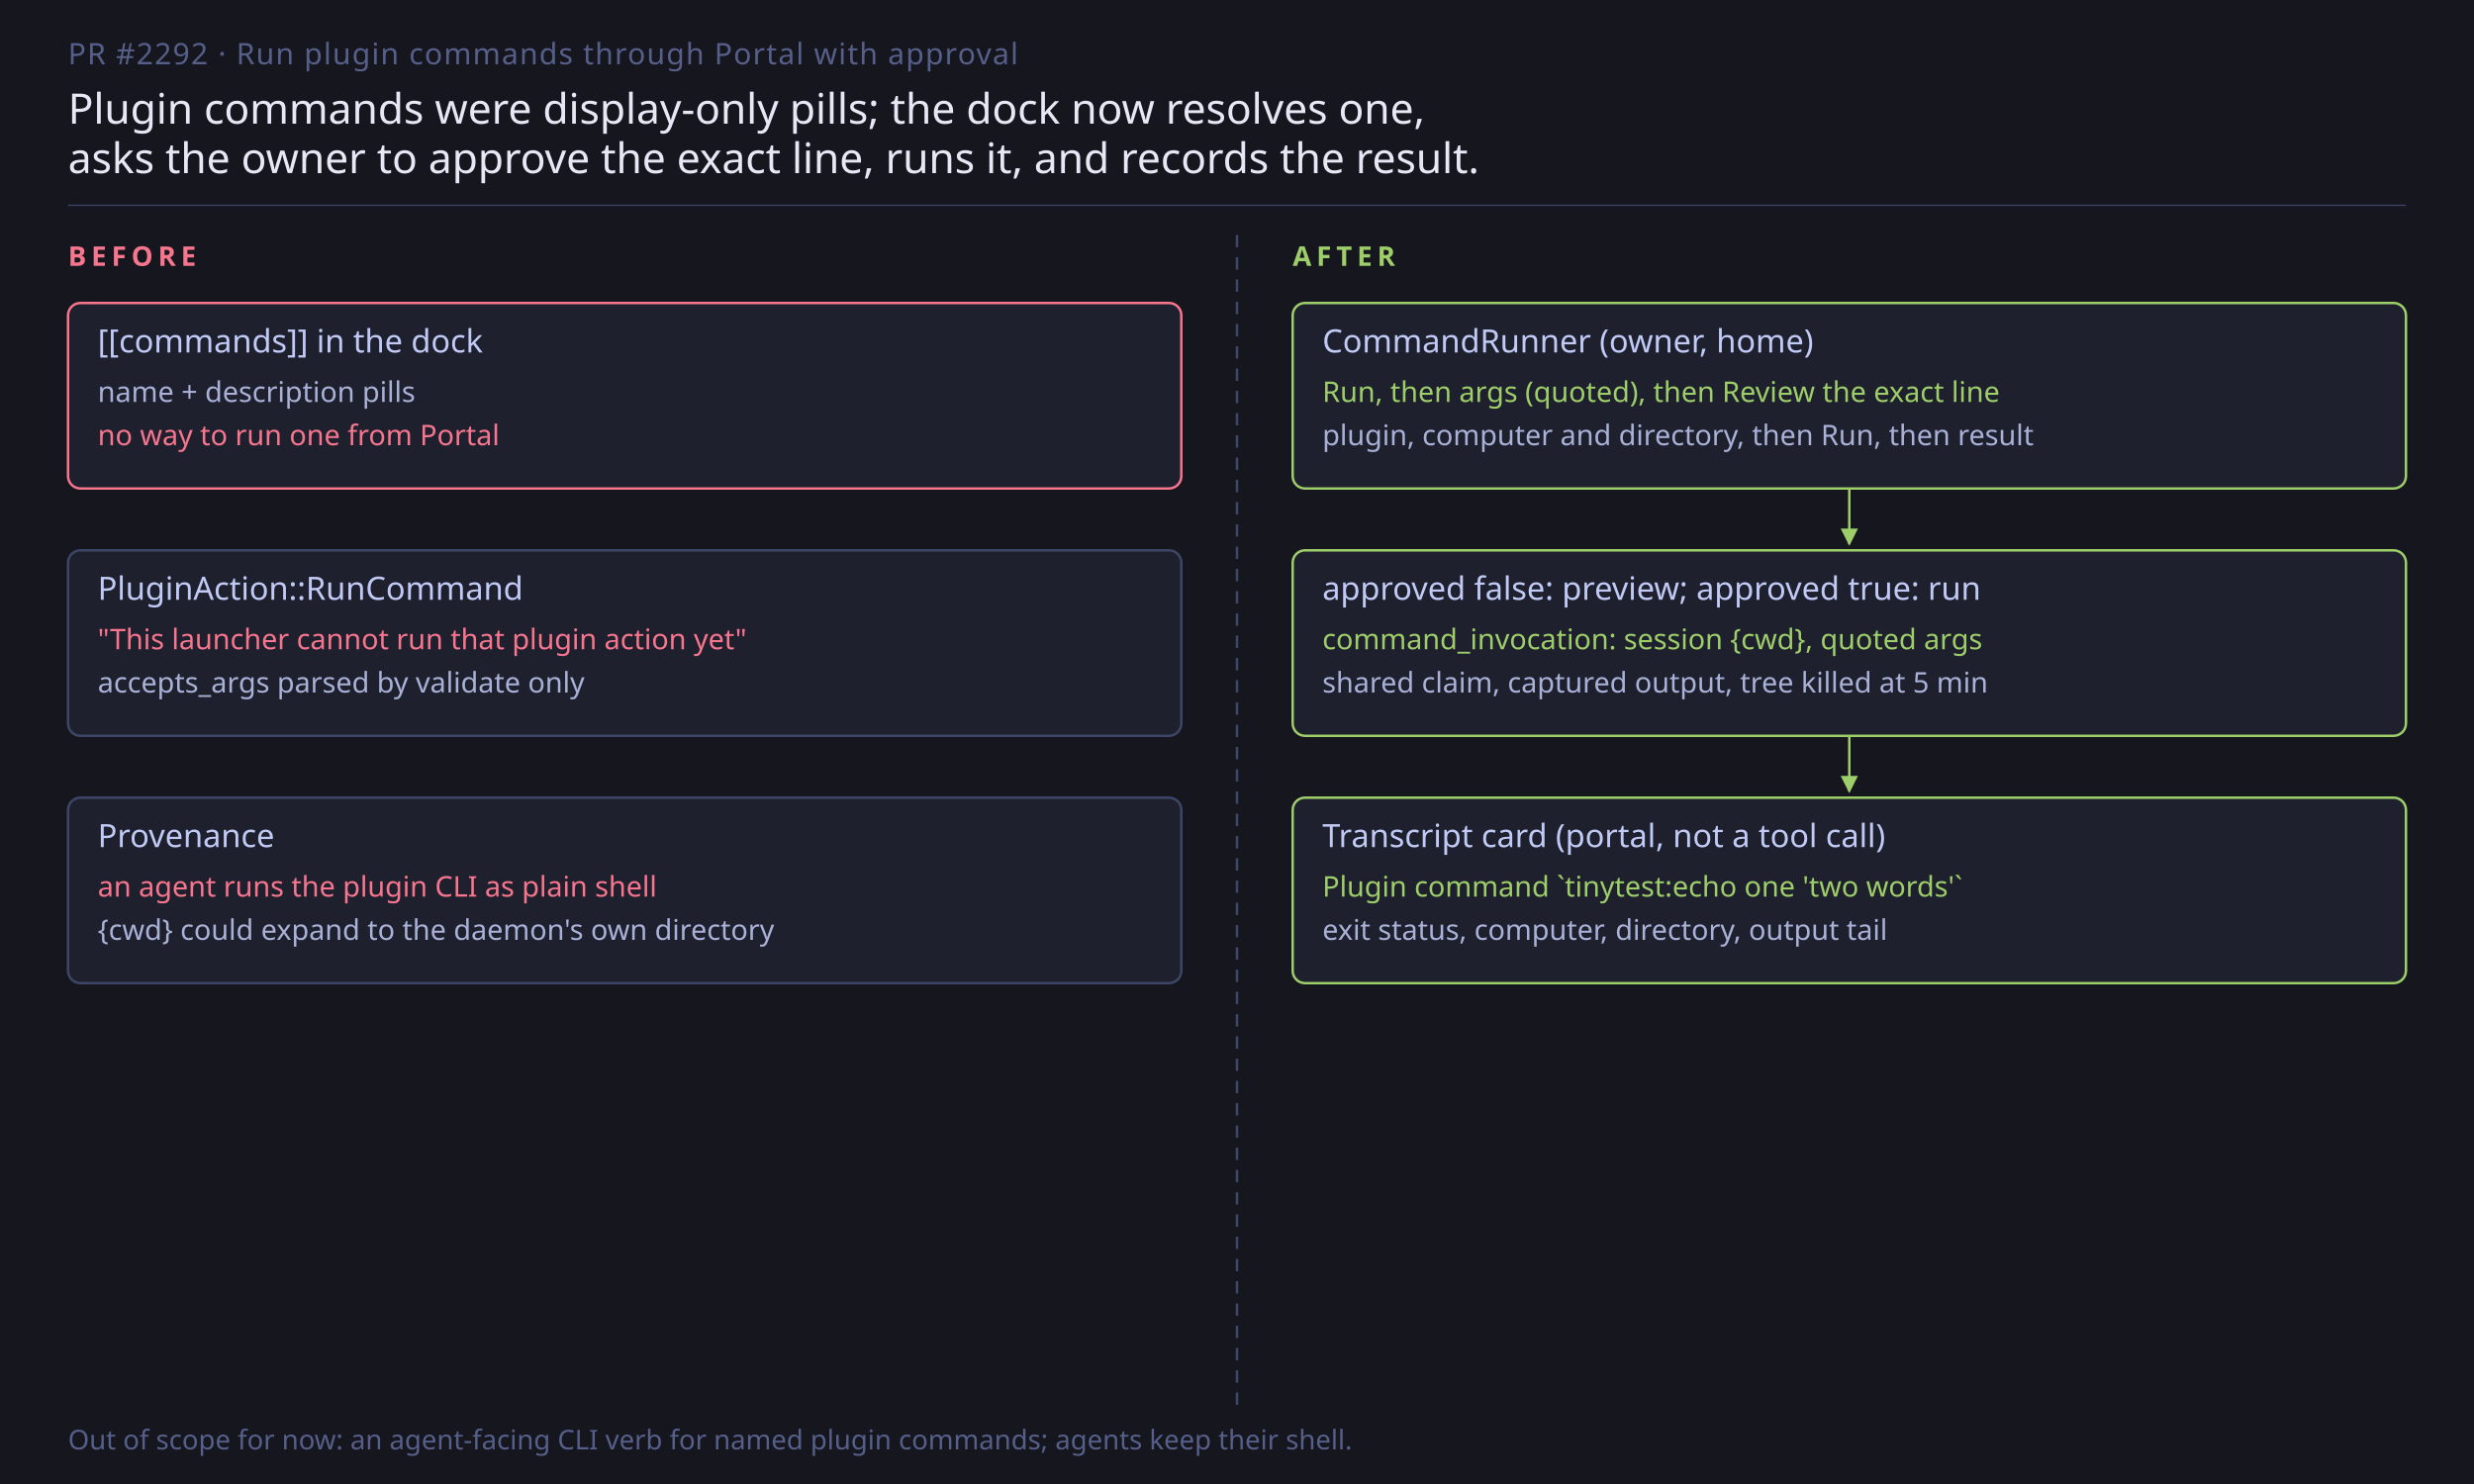
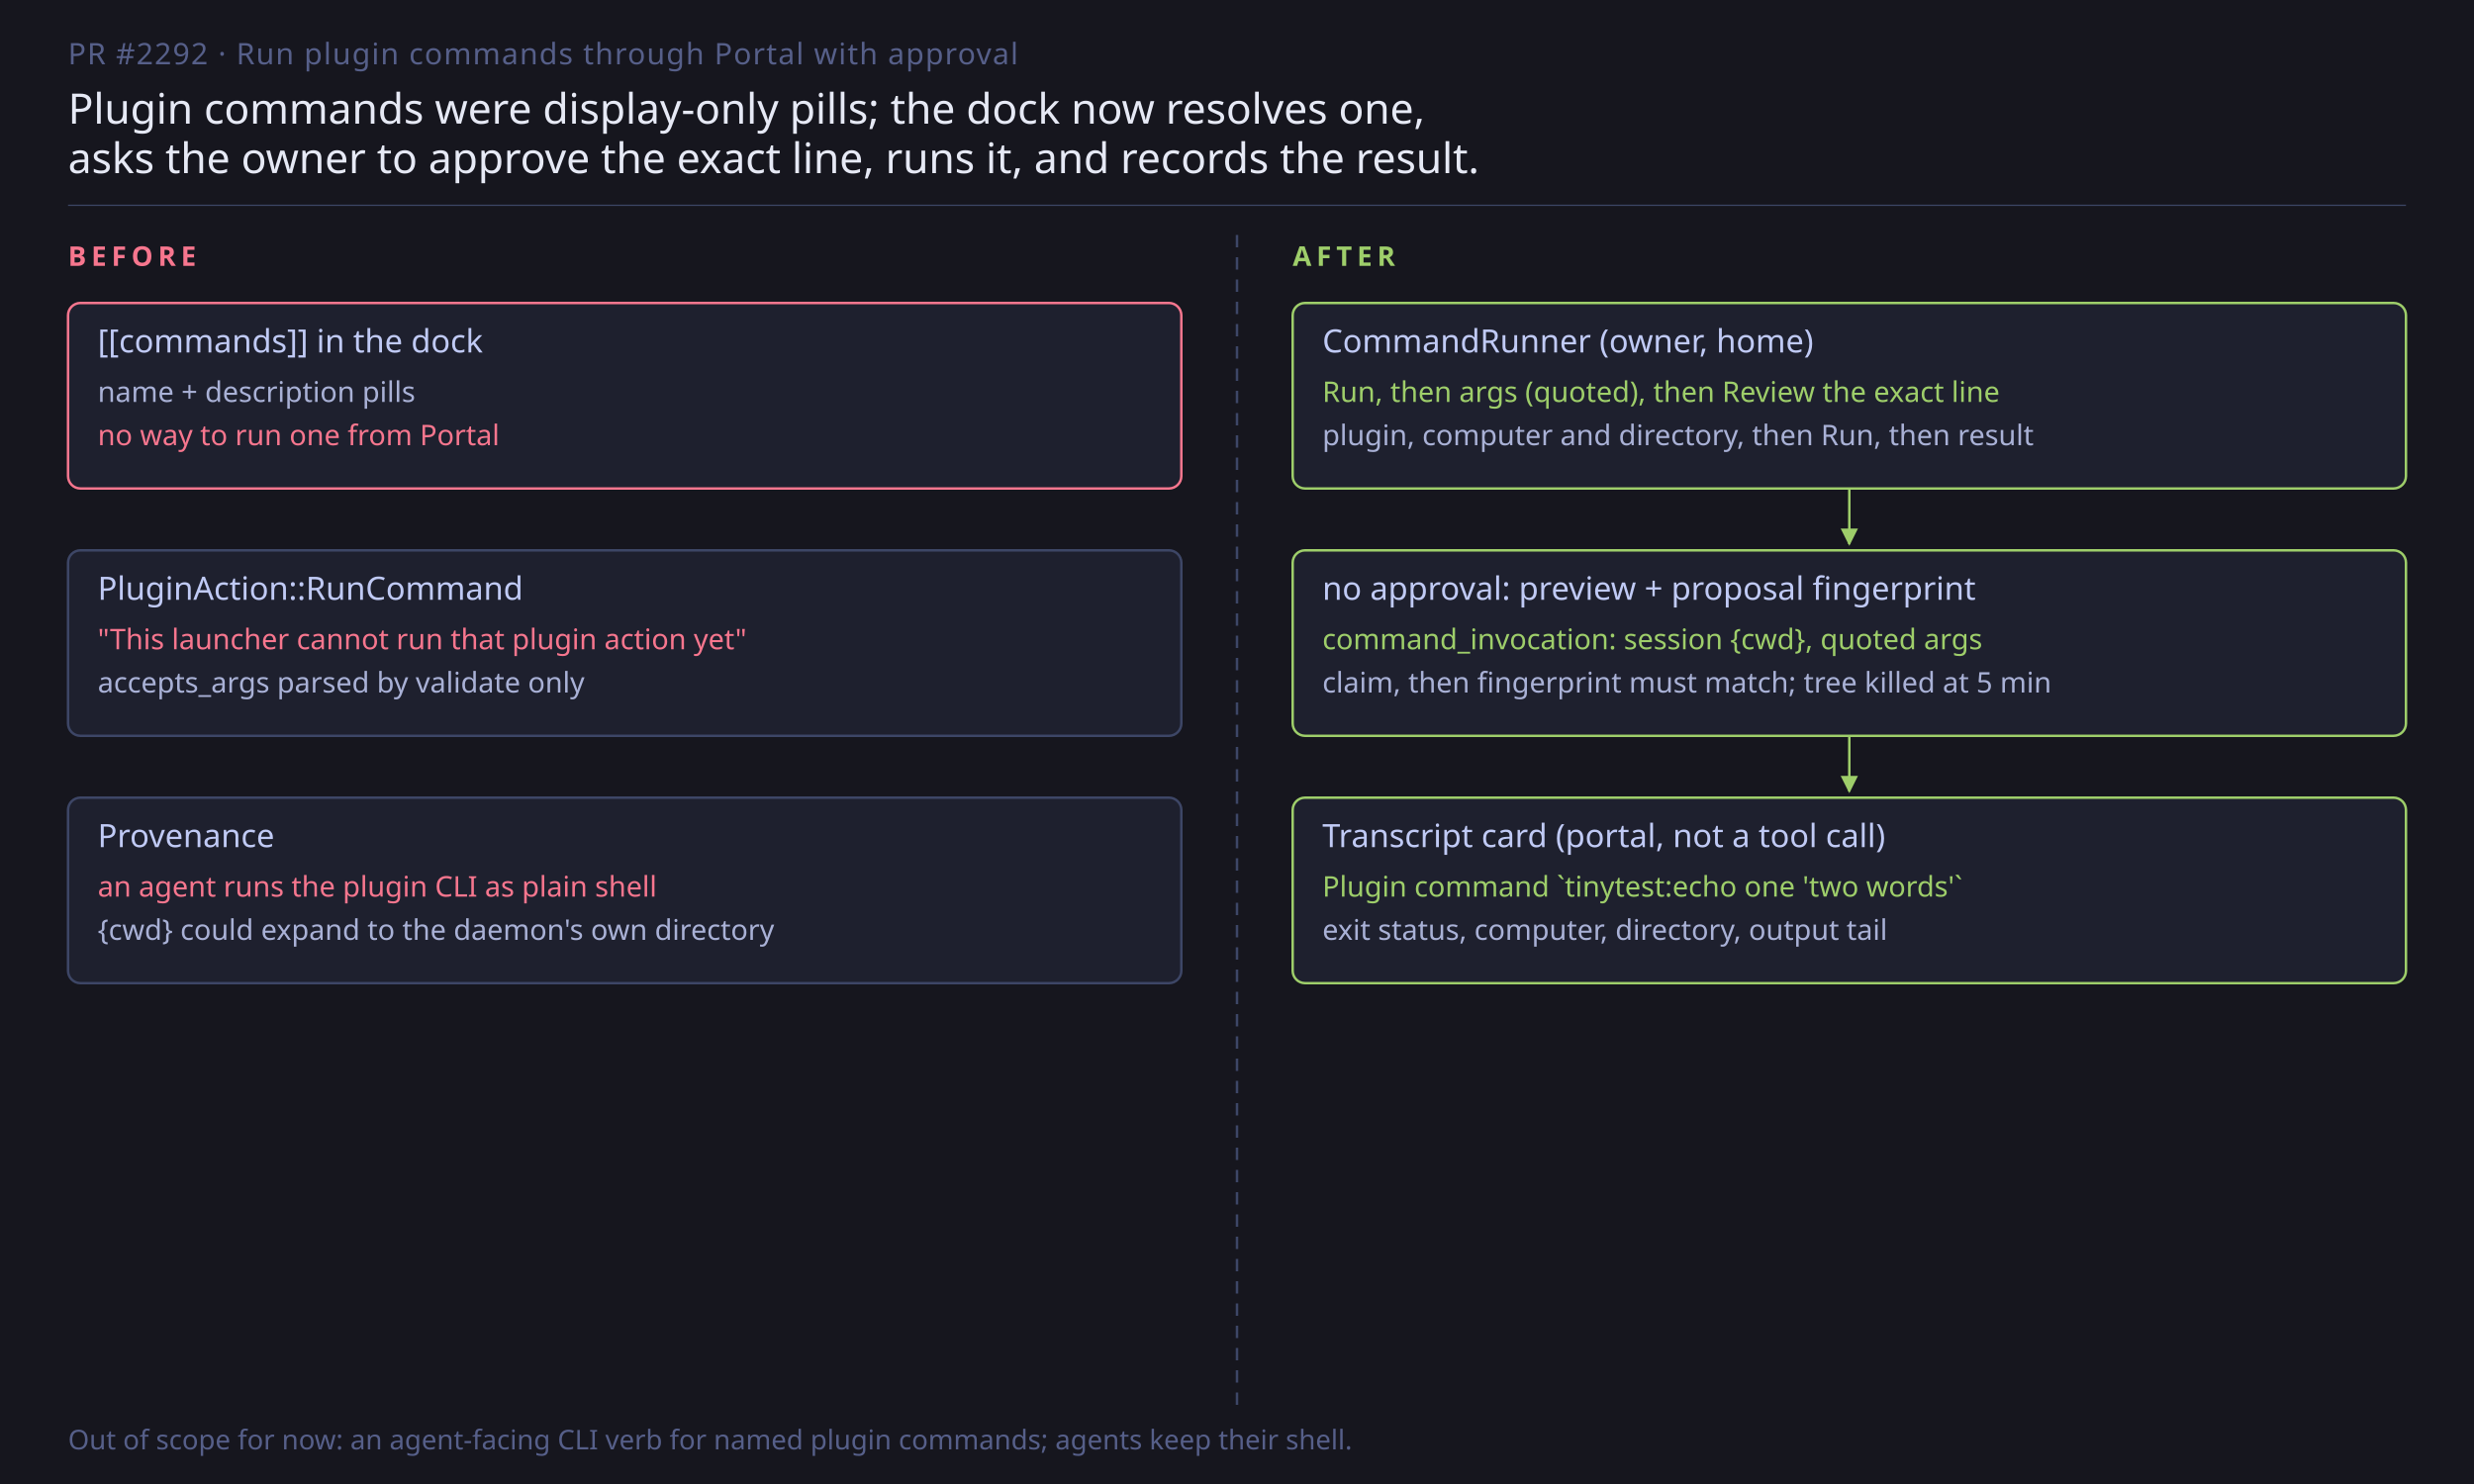
<svg xmlns="http://www.w3.org/2000/svg" viewBox="0 0 2000 1200" font-family="'Segoe UI', 'Noto Sans', 'DejaVu Sans', ui-sans-serif, system-ui, sans-serif">
  <rect x="0" y="0" width="2000" height="1200" fill="#16161e" />
  <defs>
    <marker id="arr-dim" viewBox="0 0 10 10" refX="9" refY="5" markerWidth="7" markerHeight="7" orient="auto-start-reverse">
      <path d="M0,0 L10,5 L0,10 z" fill="#565f89" />
    </marker>
    <marker id="arr-green" viewBox="0 0 10 10" refX="9" refY="5" markerWidth="7" markerHeight="7" orient="auto-start-reverse">
      <path d="M0,0 L10,5 L0,10 z" fill="#9ece6a" />
    </marker>
  </defs>
  <text x="55" y="52" font-size="24" letter-spacing="1" fill="#565f89">PR #2292 · Run plugin commands through Portal with approval</text>
  <text x="55" y="100" font-size="34" fill="#e6e9f5">Plugin commands were display-only pills; the dock now resolves one,</text>
  <text x="55" y="140" font-size="34" fill="#e6e9f5">asks the owner to approve the exact line, runs it, and records the result.</text>
  <line x1="55" y1="166" x2="1945" y2="166" stroke="#3d4666" stroke-width="1" />
  <text x="55" y="215" font-size="22" font-weight="bold" letter-spacing="4" fill="#f7768e">BEFORE</text>
  <text x="1045" y="215" font-size="22" font-weight="bold" letter-spacing="4" fill="#9ece6a">AFTER</text>
  <line x1="1000" y1="190" x2="1000" y2="1140" stroke="#3d4666" stroke-width="2" stroke-dasharray="10 8" />
  <rect x="55" y="245" width="900" height="150" rx="10" fill="#1e202e" stroke="#f7768e" stroke-width="2" />
  <text x="79" y="285" font-size="26" fill="#c0caf5">[[commands]] in the dock</text>
  <text x="79" y="325" font-size="23" fill="#a9b1d6">name + description pills</text>
  <text x="79" y="360" font-size="23" fill="#f7768e">no way to run one from Portal</text>
  <rect x="55" y="445" width="900" height="150" rx="10" fill="#1e202e" stroke="#3d4666" stroke-width="2" />
  <text x="79" y="485" font-size="26" fill="#c0caf5">PluginAction::RunCommand</text>
  <text x="79" y="525" font-size="23" fill="#f7768e">"This launcher cannot run that plugin action yet"</text>
  <text x="79" y="560" font-size="23" fill="#a9b1d6">accepts_args parsed by validate only</text>
  <rect x="55" y="645" width="900" height="150" rx="10" fill="#1e202e" stroke="#3d4666" stroke-width="2" />
  <text x="79" y="685" font-size="26" fill="#c0caf5">Provenance</text>
  <text x="79" y="725" font-size="23" fill="#f7768e">an agent runs the plugin CLI as plain shell</text>
  <text x="79" y="760" font-size="23" fill="#a9b1d6">{cwd} could expand to the daemon's own directory</text>
  <rect x="1045" y="245" width="900" height="150" rx="10" fill="#1e202e" stroke="#9ece6a" stroke-width="2" />
  <text x="1069" y="285" font-size="26" fill="#c0caf5">CommandRunner (owner, home)</text>
  <text x="1069" y="325" font-size="23" fill="#9ece6a">Run, then args (quoted), then Review the exact line</text>
  <text x="1069" y="360" font-size="23" fill="#a9b1d6">plugin, computer and directory, then Run, then result</text>
  <line x1="1495" y1="395" x2="1495" y2="440" stroke="#9ece6a" stroke-width="2" marker-end="url(#arr-green)" />
  <rect x="1045" y="445" width="900" height="150" rx="10" fill="#1e202e" stroke="#9ece6a" stroke-width="2" />
-   <text x="1069" y="485" font-size="26" fill="#c0caf5">approved false: preview; approved true: run</text>
+   <text x="1069" y="485" font-size="26" fill="#c0caf5">no approval: preview + proposal fingerprint</text>
  <text x="1069" y="525" font-size="23" fill="#9ece6a">command_invocation: session {cwd}, quoted args</text>
-   <text x="1069" y="560" font-size="23" fill="#a9b1d6">shared claim, captured output, tree killed at 5 min</text>
+   <text x="1069" y="560" font-size="23" fill="#a9b1d6">claim, then fingerprint must match; tree killed at 5 min</text>
  <line x1="1495" y1="595" x2="1495" y2="640" stroke="#9ece6a" stroke-width="2" marker-end="url(#arr-green)" />
  <rect x="1045" y="645" width="900" height="150" rx="10" fill="#1e202e" stroke="#9ece6a" stroke-width="2" />
  <text x="1069" y="685" font-size="26" fill="#c0caf5">Transcript card (portal, not a tool call)</text>
  <text x="1069" y="725" font-size="23" fill="#9ece6a">Plugin command `tinytest:echo one 'two words'`</text>
  <text x="1069" y="760" font-size="23" fill="#a9b1d6">exit status, computer, directory, output tail</text>
  <text x="55" y="1172" font-size="22" fill="#565f89">Out of scope for now: an agent-facing CLI verb for named plugin commands; agents keep their shell.</text>
</svg>
